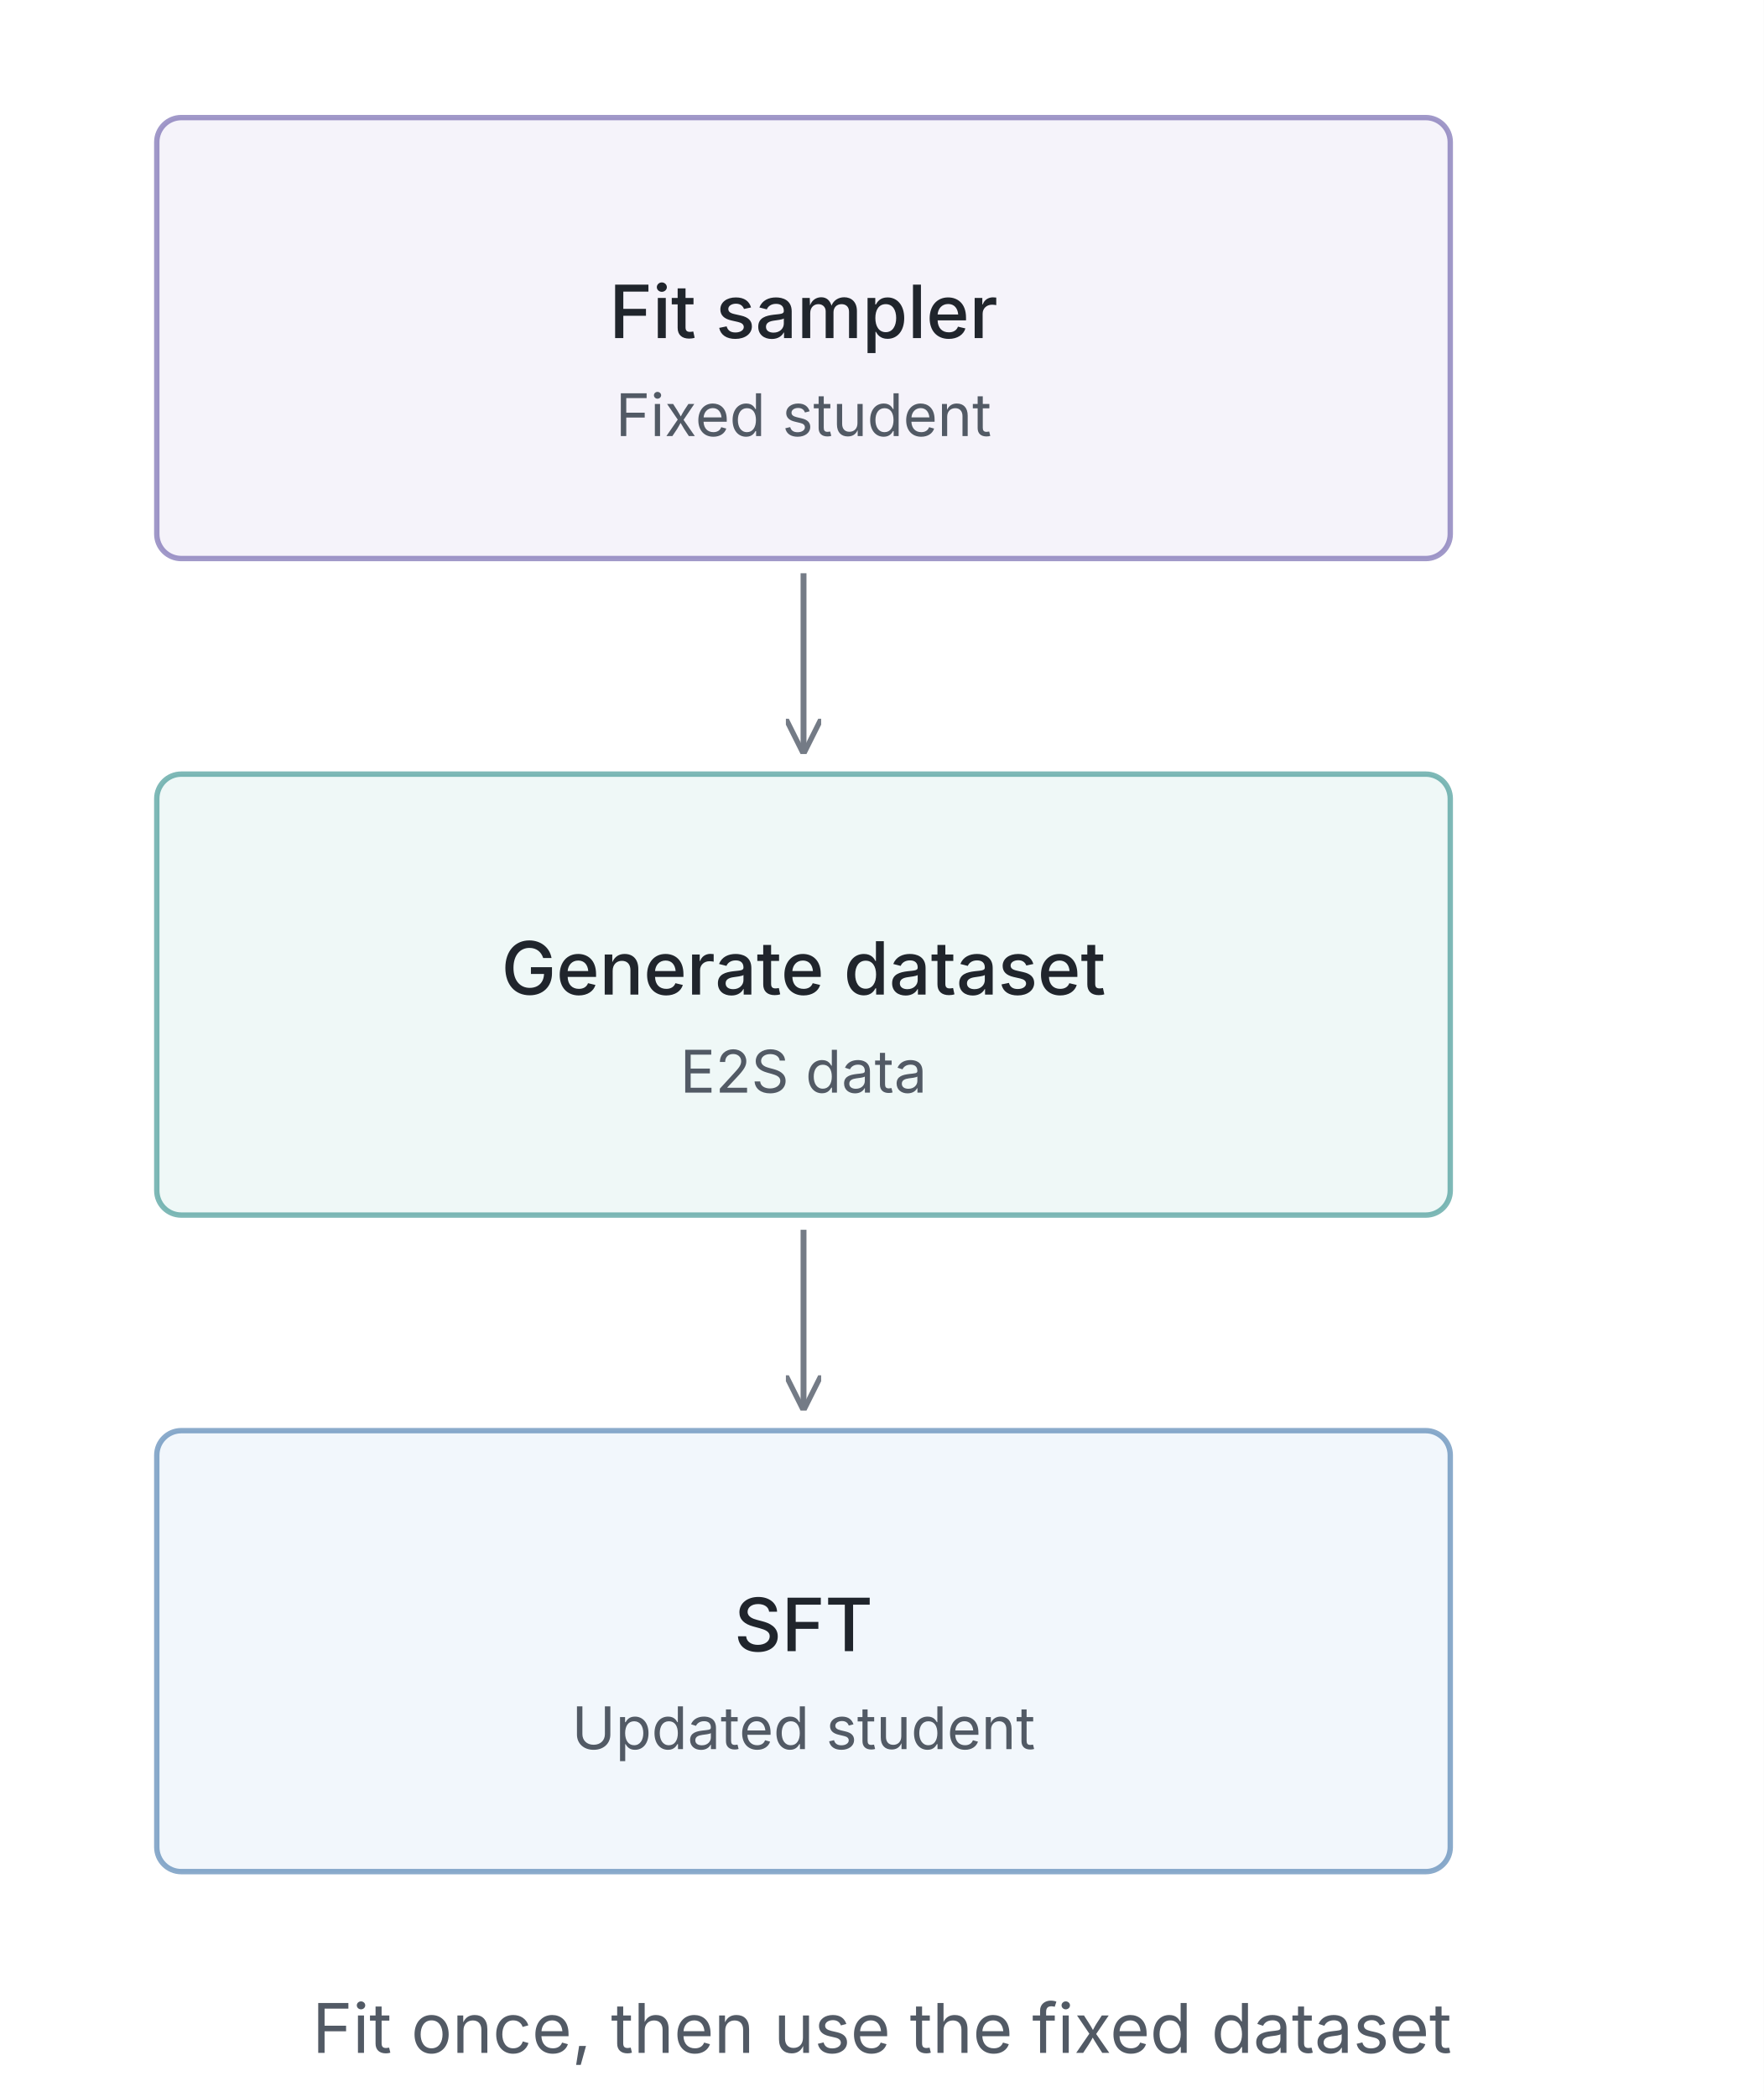
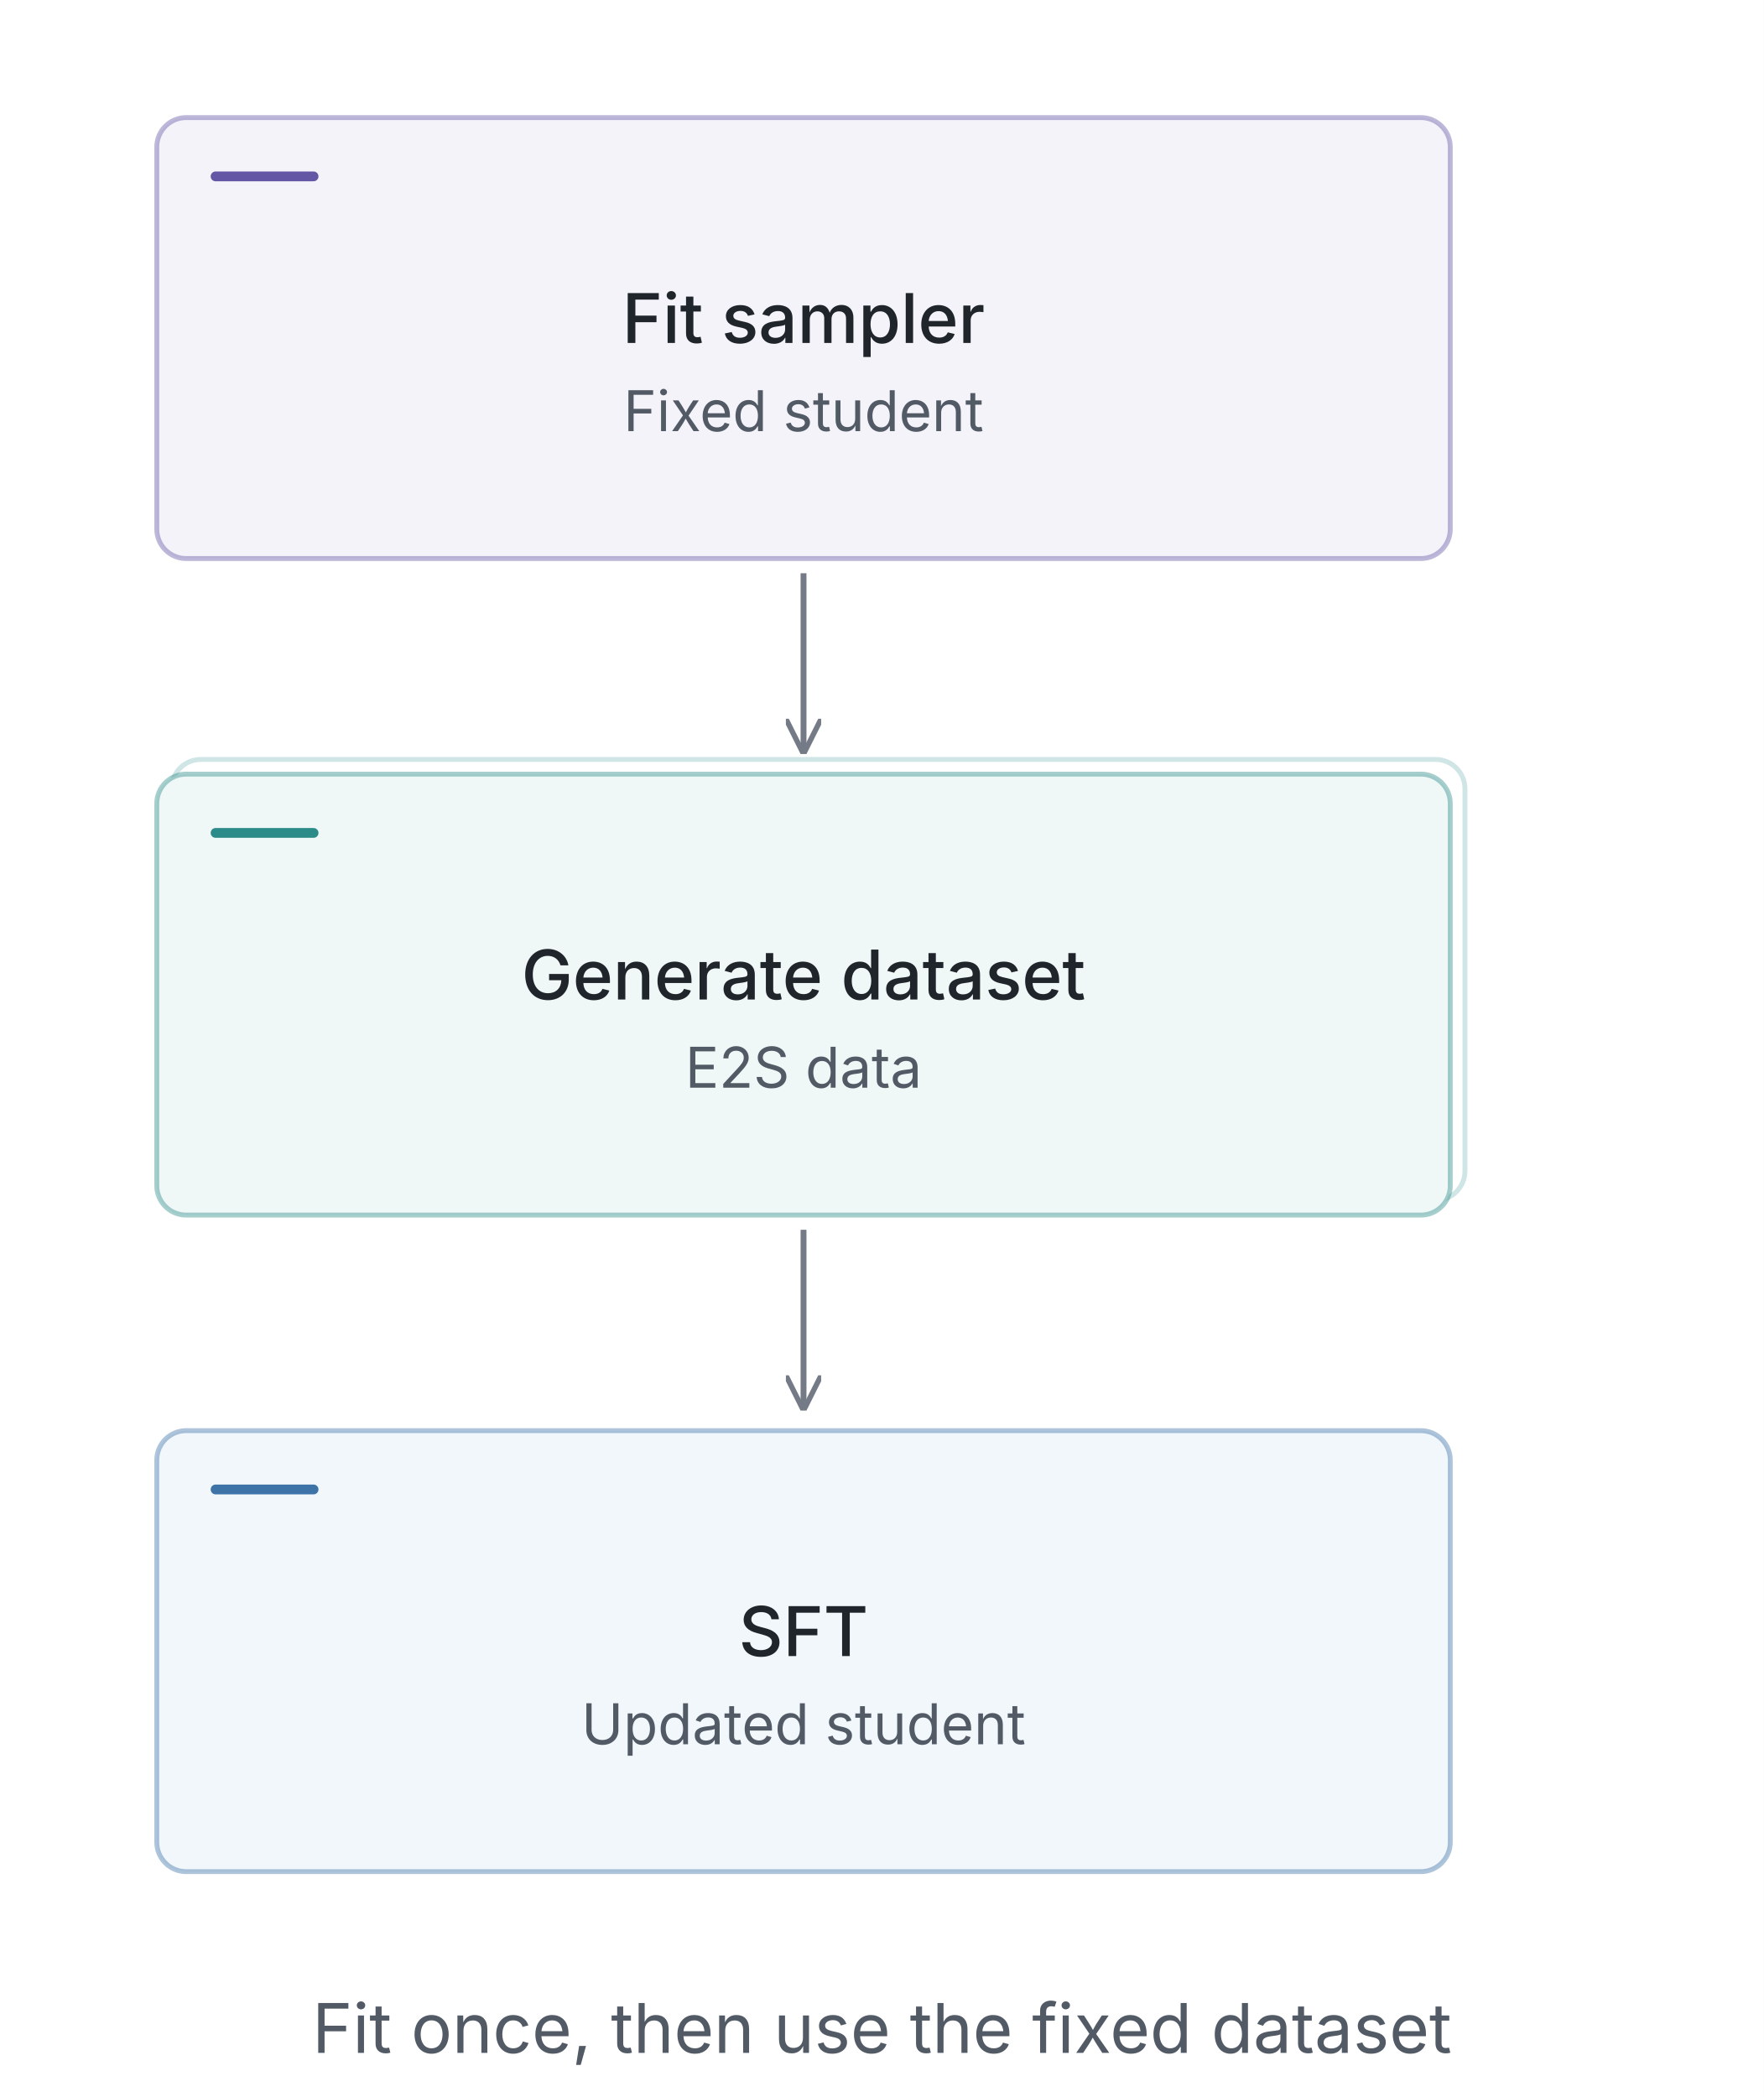
<svg xmlns="http://www.w3.org/2000/svg" viewBox="0 0 360 428" role="img">
  <defs>
    <marker id="arrow" viewBox="0 0 8 8" refX="7" refY="4" markerWidth="6" markerHeight="6" orient="auto-start-reverse">
      <path d="M0 0 L8 4 L0 8" fill="none" stroke="#747b86" stroke-width="1.2" />
    </marker>
  </defs>
  <rect width="100%" height="100%" fill="white" />
  <g font-family="Inter, Helvetica Neue, Arial, sans-serif" fill="#20252c">
-     <rect x="32" y="24" width="264" height="90" rx="5" fill="#f5f3fa" stroke="#6356a5" stroke-opacity=".6" stroke-width="1.1" />
-     <text x="164.0" y="69.0" text-anchor="middle" font-size="15" font-weight="500" fill="#20252c">Fit sampler</text>
-     <text x="164.0" y="89.0" text-anchor="middle" font-size="12" font-weight="400" fill="#525a65">Fixed student</text>
+     <rect x="32" y="24" width="264" height="90" rx="6" fill="#f5f3fa" stroke="#6356a5" stroke-opacity=".42" stroke-width="1" />
+     <path d="M44 36 H64" stroke="#6356a5" stroke-width="2" stroke-linecap="round" />
+     <text x="164.0" y="70.0" text-anchor="middle" font-size="14" font-weight="500" fill="#20252c">Fit sampler</text>
+     <text x="164.0" y="88.0" text-anchor="middle" font-size="11.5" font-weight="400" fill="#525a65">Fixed student</text>
    <path d="M164 117 V153" fill="none" stroke="#747b86" stroke-width="1.2" marker-end="url(#arrow)" />
-     <rect x="32" y="158" width="264" height="90" rx="5" fill="#eff8f7" stroke="#2b8b88" stroke-opacity=".6" stroke-width="1.1" />
-     <text x="164.0" y="203.0" text-anchor="middle" font-size="15" font-weight="500" fill="#20252c">Generate dataset</text>
-     <text x="164.0" y="223.0" text-anchor="middle" font-size="12" font-weight="400" fill="#525a65">E2S data</text>
+     <rect x="35" y="155" width="264" height="90" rx="6" fill="white" stroke="#2b8b88" stroke-opacity=".22" stroke-width="1" />
+     <rect x="32" y="158" width="264" height="90" rx="6" fill="#eff8f7" stroke="#2b8b88" stroke-opacity=".42" stroke-width="1" />
+     <path d="M44 170 H64" stroke="#2b8b88" stroke-width="2" stroke-linecap="round" />
+     <text x="164.0" y="204.0" text-anchor="middle" font-size="14" font-weight="500" fill="#20252c">Generate dataset</text>
+     <text x="164.0" y="222.0" text-anchor="middle" font-size="11.5" font-weight="400" fill="#525a65">E2S data</text>
    <path d="M164 251 V287" fill="none" stroke="#747b86" stroke-width="1.2" marker-end="url(#arrow)" />
-     <rect x="32" y="292" width="264" height="90" rx="5" fill="#f2f7fc" stroke="#3e73a8" stroke-opacity=".6" stroke-width="1.1" />
-     <text x="164.0" y="337.0" text-anchor="middle" font-size="15" font-weight="500" fill="#20252c">SFT</text>
-     <text x="164.0" y="357.0" text-anchor="middle" font-size="12" font-weight="400" fill="#525a65">Updated student</text>
+     <rect x="32" y="292" width="264" height="90" rx="6" fill="#f2f7fc" stroke="#3e73a8" stroke-opacity=".42" stroke-width="1" />
+     <path d="M44 304 H64" stroke="#3e73a8" stroke-width="2" stroke-linecap="round" />
+     <text x="164.0" y="338.0" text-anchor="middle" font-size="14" font-weight="500" fill="#20252c">SFT</text>
+     <text x="164.0" y="356.0" text-anchor="middle" font-size="11.5" font-weight="400" fill="#525a65">Updated student</text>
    <text x="180" y="419" text-anchor="middle" font-size="14" font-weight="400" fill="#525a65">Fit once, then use the fixed dataset</text>
  </g>
</svg>
